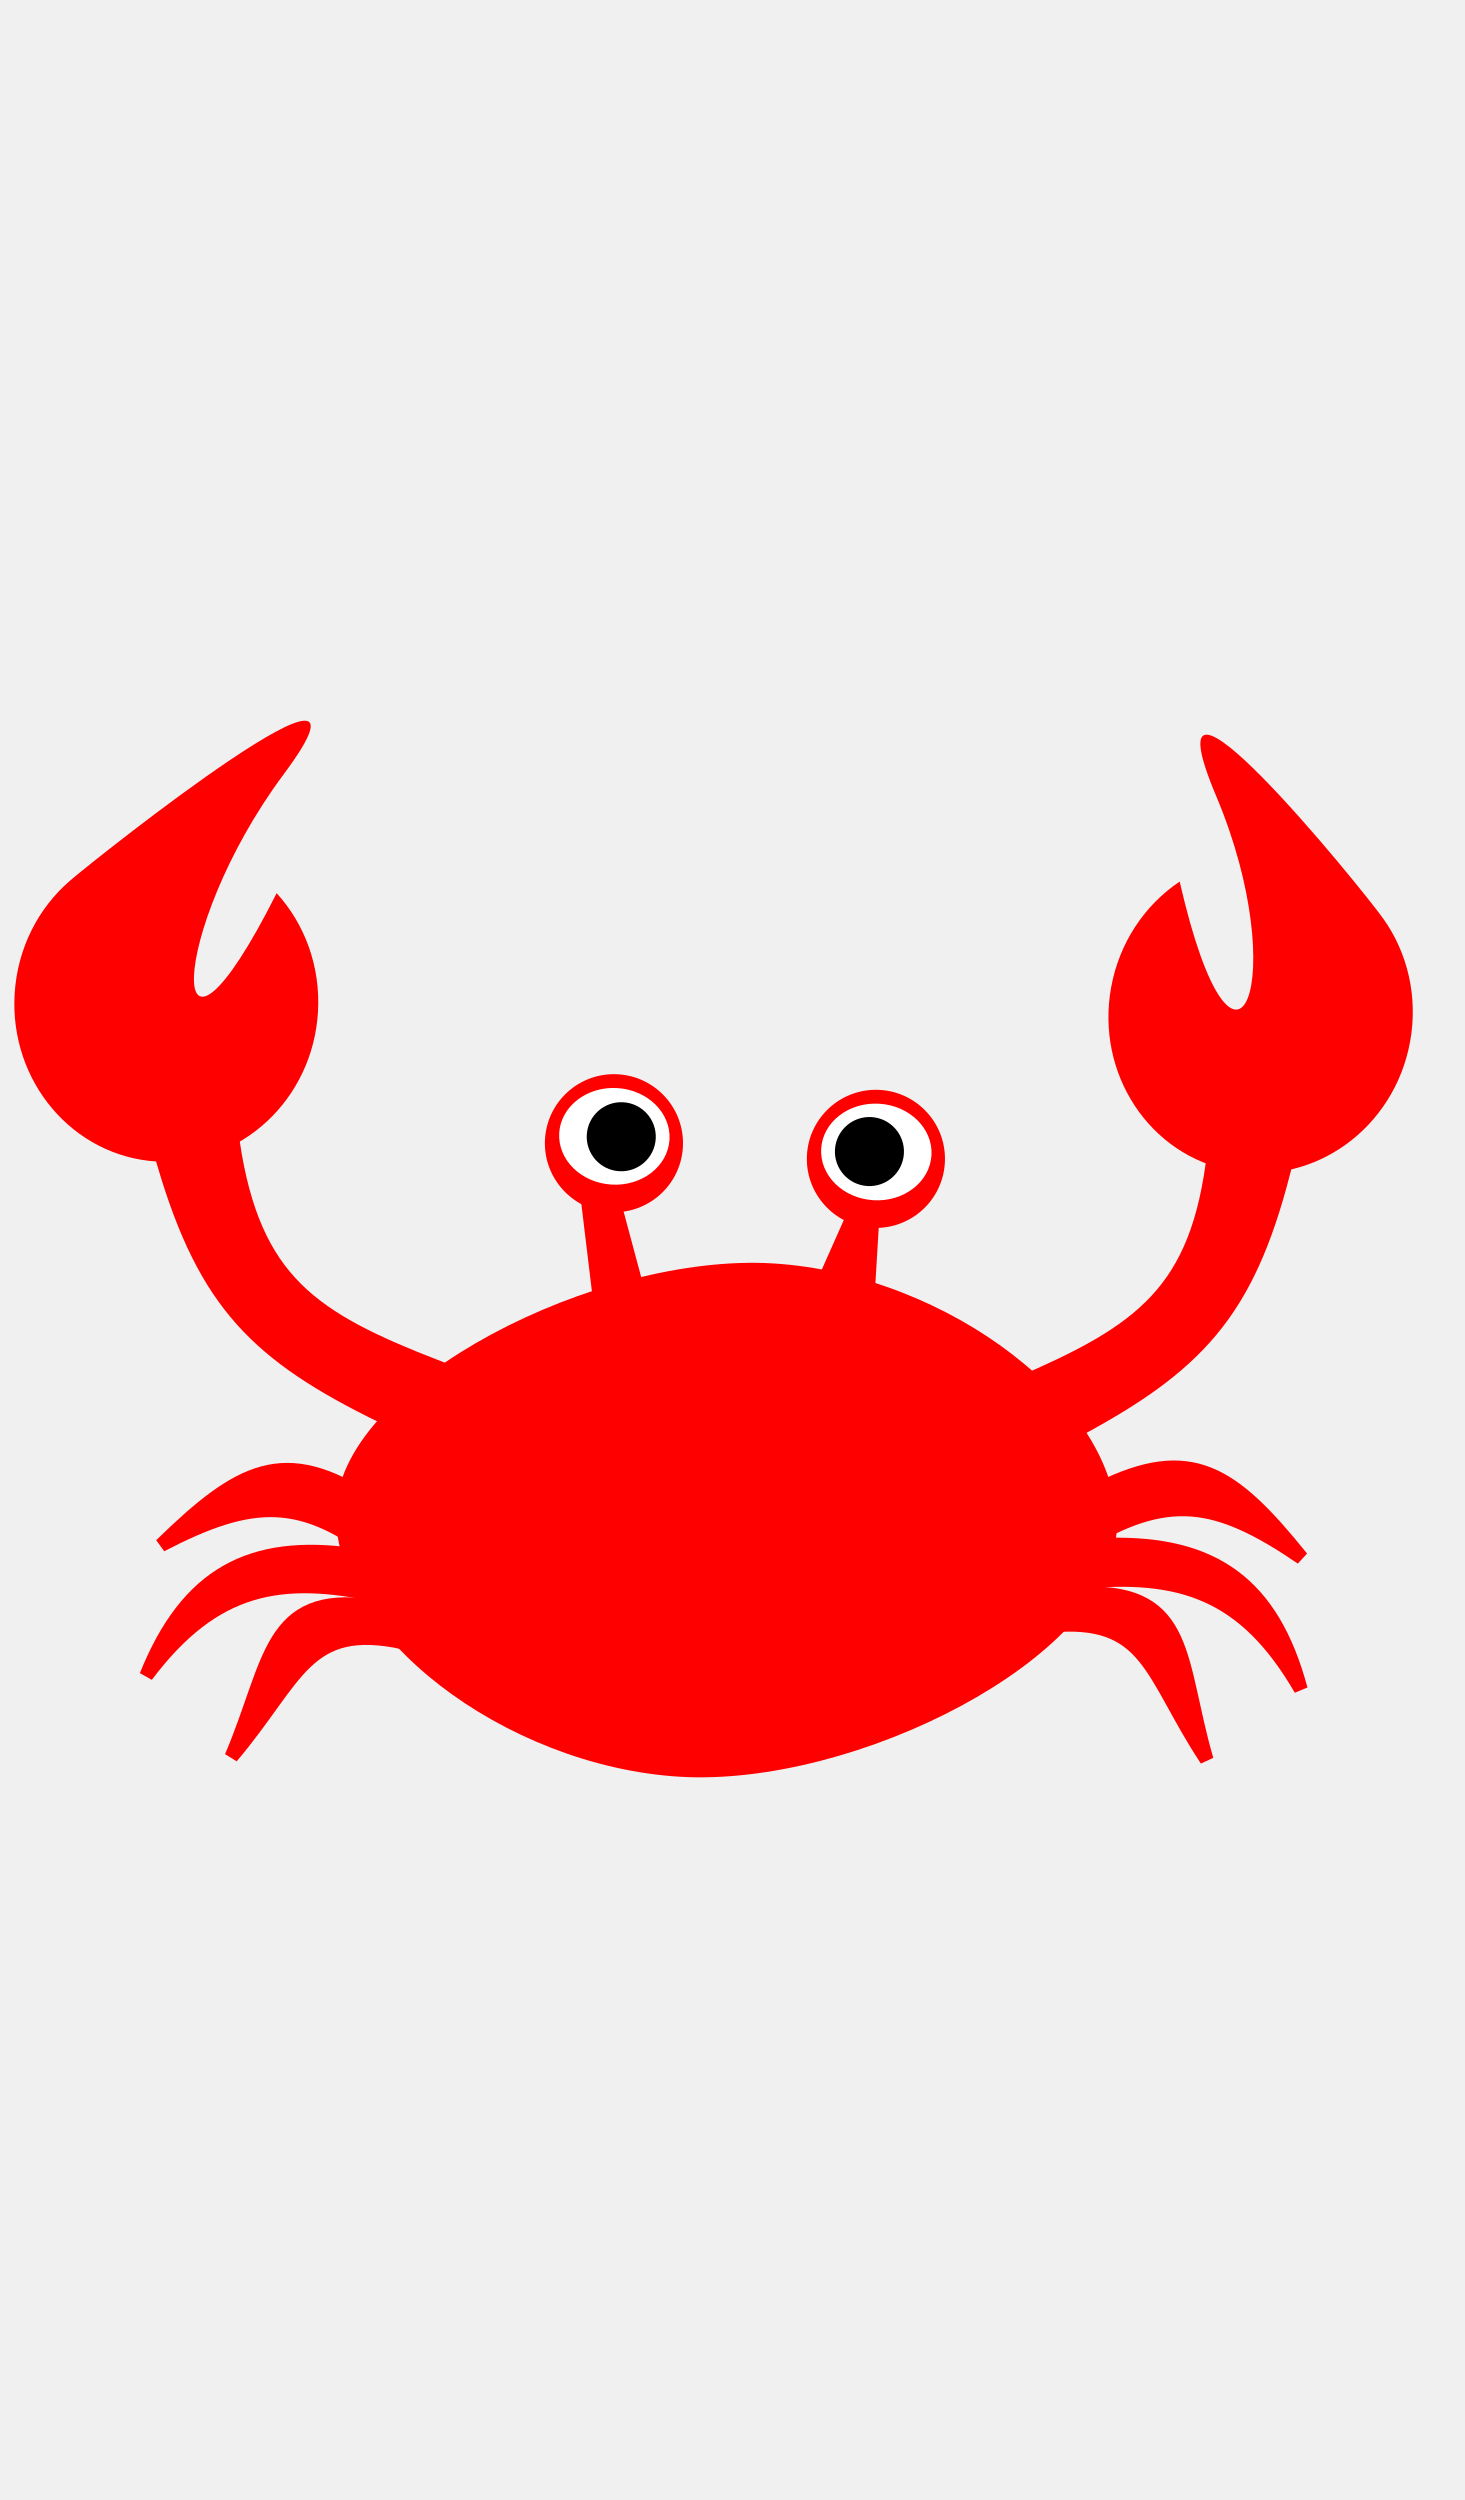
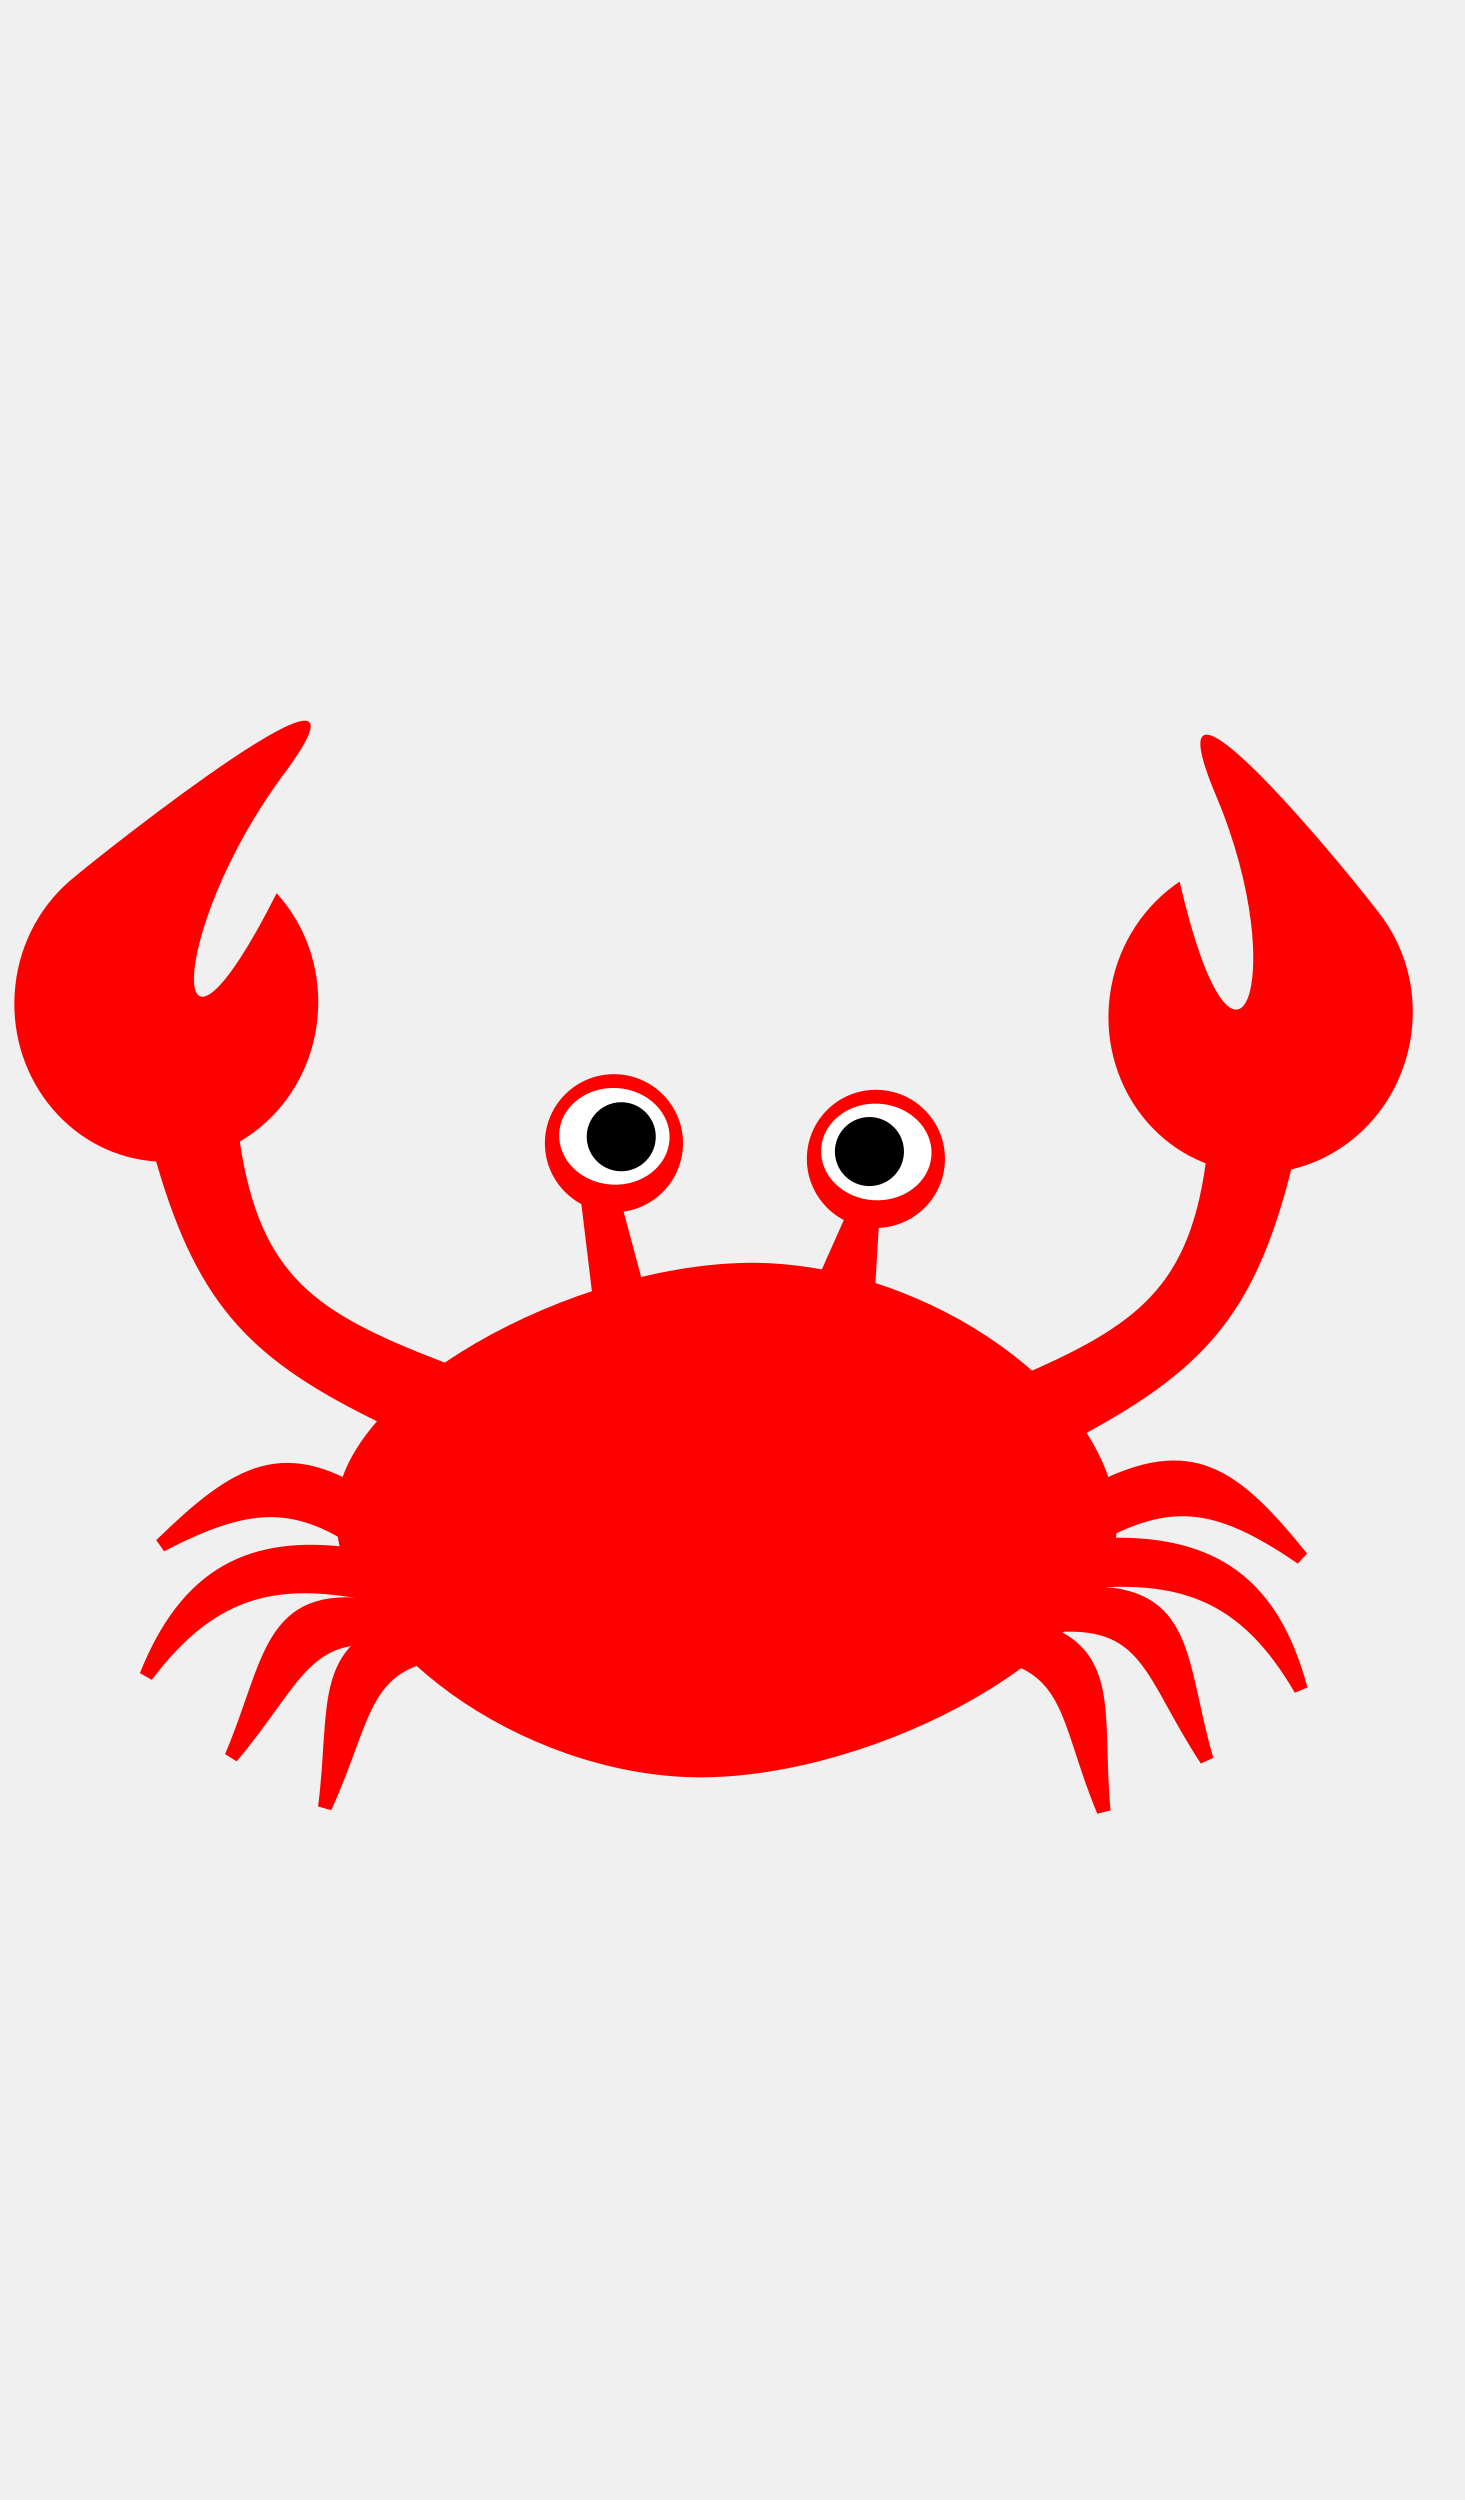
<svg xmlns="http://www.w3.org/2000/svg" width="106" height="181" viewBox="0 0 106 81" fill="none">
  <g id="crab">
    <path id="body" d="M80.833 60.988C80.29 70.085 61.905 79.393 49.225 78.636C36.545 77.879 23.801 68.214 24.344 59.118C24.887 50.021 43.272 40.713 55.952 41.471C68.632 42.228 81.376 51.892 80.833 60.988Z" fill="#FF0000" />
    <path id="left_leg_top" d="M11.658 61.867C17.349 56.312 20.612 54.578 26.81 58.65L27.629 62.82C21.889 58.319 18.358 58.385 11.658 61.867Z" fill="#FF0000" stroke="#FF0000">
-       <animateTransform attributeName="transform" dur="0.3s" keyTimes="0;0.7;0.9;1" repeatCount="indefinite" values="0;0, -2; 0;0" />
+       <animateTransform attributeName="transform" dur="0.59s" keyTimes="0;0.7;0.8;1" repeatCount="indefinite" values="0;0, -2; 0;0" />
    </path>
    <path id="left_leg_middle" d="M10.592 71.32C13.535 63.983 18.135 61.507 25.64 62.58L27.467 65.53C20.302 63.96 15.489 64.814 10.592 71.32Z" fill="#FF0000" stroke="#FF0000">
-       <animateTransform attributeName="transform" dur="0.3s" keyTimes="0;0.5;0.7;1" repeatCount="indefinite" values="0;0, -2; 0;0" />
+       <animateTransform attributeName="transform" dur="0.5s" keyTimes="0;0.53;0.72;1" repeatCount="indefinite" values="0;0, -2; 0;0" />
    </path>
    <path id="left_leg_down" d="M16.753 77.198C19.666 70.359 19.416 65.212 26.921 66.284L29.268 68.929C22.102 67.359 21.602 71.476 16.753 77.198Z" fill="#FF0000" stroke="#FF0000">
-       <animateTransform attributeName="transform" dur="0.3s" keyTimes="0; 0.25; 0.5; 1" repeatCount="indefinite" values="0;0, -2; 0;0" />
+       <animateTransform attributeName="transform" dur="0.55s" keyTimes="0;0.79;0.99;1" repeatCount="indefinite" values="0;0, -2; 0;0" />
+     </path>
+     <path id="left_leg_2down" d="M23.524 80.851C24.494 73.482 22.873 68.59 30.39 67.609L33.36 69.527C26.036 69.938 26.66 74.038 23.524 80.851Z" fill="#FF0000" stroke="#FF0000">
+       <animateTransform attributeName="transform" dur="0.58s" keyTimes="0;0.59;0.79;1" repeatCount="indefinite" values="0;0, -2; 0;0" />
    </path>
    <path id="right_leg_top" d="M94.244 62.791C89.255 56.598 86.22 54.488 79.583 57.794L78.273 61.837C84.508 58.05 88.006 58.536 94.244 62.791Z" fill="#FF0000" stroke="#FF0000">
-       <animateTransform attributeName="transform" dur="0.3s" keyTimes="0;0.25;0.5;1" repeatCount="indefinite" values="0;0, -2; 0;0" />
+       <animateTransform attributeName="transform" dur="0.57s" keyTimes="0;0.55;0.7;1" repeatCount="indefinite" values="0;0, -2; 0;0" />
    </path>
    <path id="right_leg_middle" d="M94.177 72.304C92.129 64.668 87.856 61.663 80.276 61.835L78.111 64.546C85.413 63.841 90.09 65.261 94.177 72.304Z" fill="#FF0000" stroke="#FF0000">
-       <animateTransform attributeName="transform" dur="0.3s" keyTimes="0;0.6;0.8;1" repeatCount="indefinite" values="0;0, -2; 0;0" />
+       <animateTransform attributeName="transform" dur="0.55s" keyTimes="0;0.7;0.9;1" repeatCount="indefinite" values="0;0, -2; 0;0" />
    </path>
    <path id="right_leg_down" d="M87.361 77.407C85.283 70.27 86.142 65.189 78.563 65.361L75.919 67.707C83.221 67.002 83.227 71.149 87.361 77.407Z" fill="#FF0000" stroke="#FF0000">
-       <animateTransform attributeName="transform" dur="0.3s" keyTimes="0;0.7;0.9;1" repeatCount="indefinite" values="0;0, -2; 0;0" />
+       <animateTransform attributeName="transform" dur="0.57s" keyTimes="0;0.5;0.77;1" repeatCount="indefinite" values="0;0, -2; 0;0" />
+     </path>
+     <path id="right_leg_2down" d="M79.906 81.121C79.204 73.721 81.003 68.892 73.527 67.637L70.489 69.445C77.793 70.124 77.02 74.198 79.906 81.121Z" fill="#FF0000" stroke="#FF0000">
+       <animateTransform attributeName="transform" dur="0.58s" keyTimes="0;0.7;0.94;1" repeatCount="indefinite" values="0;0, -2; 0;0" />
    </path>
    <circle id="left_eye_ball" cx="44.45" cy="32.77" r="5" transform="rotate(3.41698 44.4501 32.7696)" fill="#FF0000" />
    <circle id="right_eye_ball" cx="63.416" cy="33.902" r="5" transform="rotate(3.41698 63.4164 33.9019)" fill="#FF0000" />
    <path id="left_claw" d="M23.021 23.271C22.643 29.611 17.42 34.457 11.355 34.095C5.291 33.733 0.682 28.3 1.06 21.96C1.258 18.645 2.781 15.738 5.056 13.771C7.131 11.976 29.056 -5.383 20.543 6.051C12.03 17.486 11.892 30.845 20.029 14.665C22.053 16.889 23.219 19.956 23.021 23.271Z" fill="#FF0000" />
    <path id="right_claw" d="M80.449 21.469C79.304 27.716 83.22 33.668 89.195 34.763C95.171 35.859 100.943 31.682 102.088 25.435C102.687 22.168 101.902 18.982 100.162 16.529C98.575 14.291 82.523 -5.474 88.063 7.661C93.602 20.797 89.45 31.479 85.408 13.825C82.911 15.502 81.047 18.202 80.449 21.469Z" fill="#FF0000" />
    <path id="left_eye_leg" d="M43.325 43.221L42.655 37.671L44.651 37.79L45.88 42.372L43.325 43.221Z" fill="#FF0000" stroke="#FF0000" />
    <path id="right_eye_leg" d="M61.651 38.304L59.915 42.208L62.85 43.385L63.148 38.394L61.651 38.304Z" fill="#FF0000" stroke="#FF0000" />
    <ellipse id="left_eye" cx="44.48" cy="32.27" rx="4" ry="3.5" transform="rotate(3.41698 44.48 32.2703)" fill="white" />
    <ellipse id="right_eye" cx="63.446" cy="33.403" rx="4" ry="3.5" transform="rotate(3.41698 63.4462 33.4026)" fill="white" />
    <circle id="left_pupil" cx="44.979" cy="32.3" r="2.5" transform="rotate(3.41698 44.9791 32.3001)" fill="black" />
    <circle id="right_pupil" cx="62.947" cy="33.373" r="2.5" transform="rotate(3.41698 62.9471 33.3731)" fill="black" />
    <path id="left_arm" d="M11.893 34.334L16.865 32.745C18.387 42.784 22.624 45.472 31.656 48.984L27.719 52.555C18.616 48.111 14.868 44.38 11.893 34.334Z" fill="#FF0000" stroke="#FF0000" />
    <path id="right_arm" d="M92.915 34.892L87.889 33.481C86.725 43.568 82.588 46.406 73.685 50.237L77.747 53.665C86.687 48.9 90.299 45.038 92.915 34.892Z" fill="#FF0000" stroke="#FF0000" />
  </g>
</svg>
